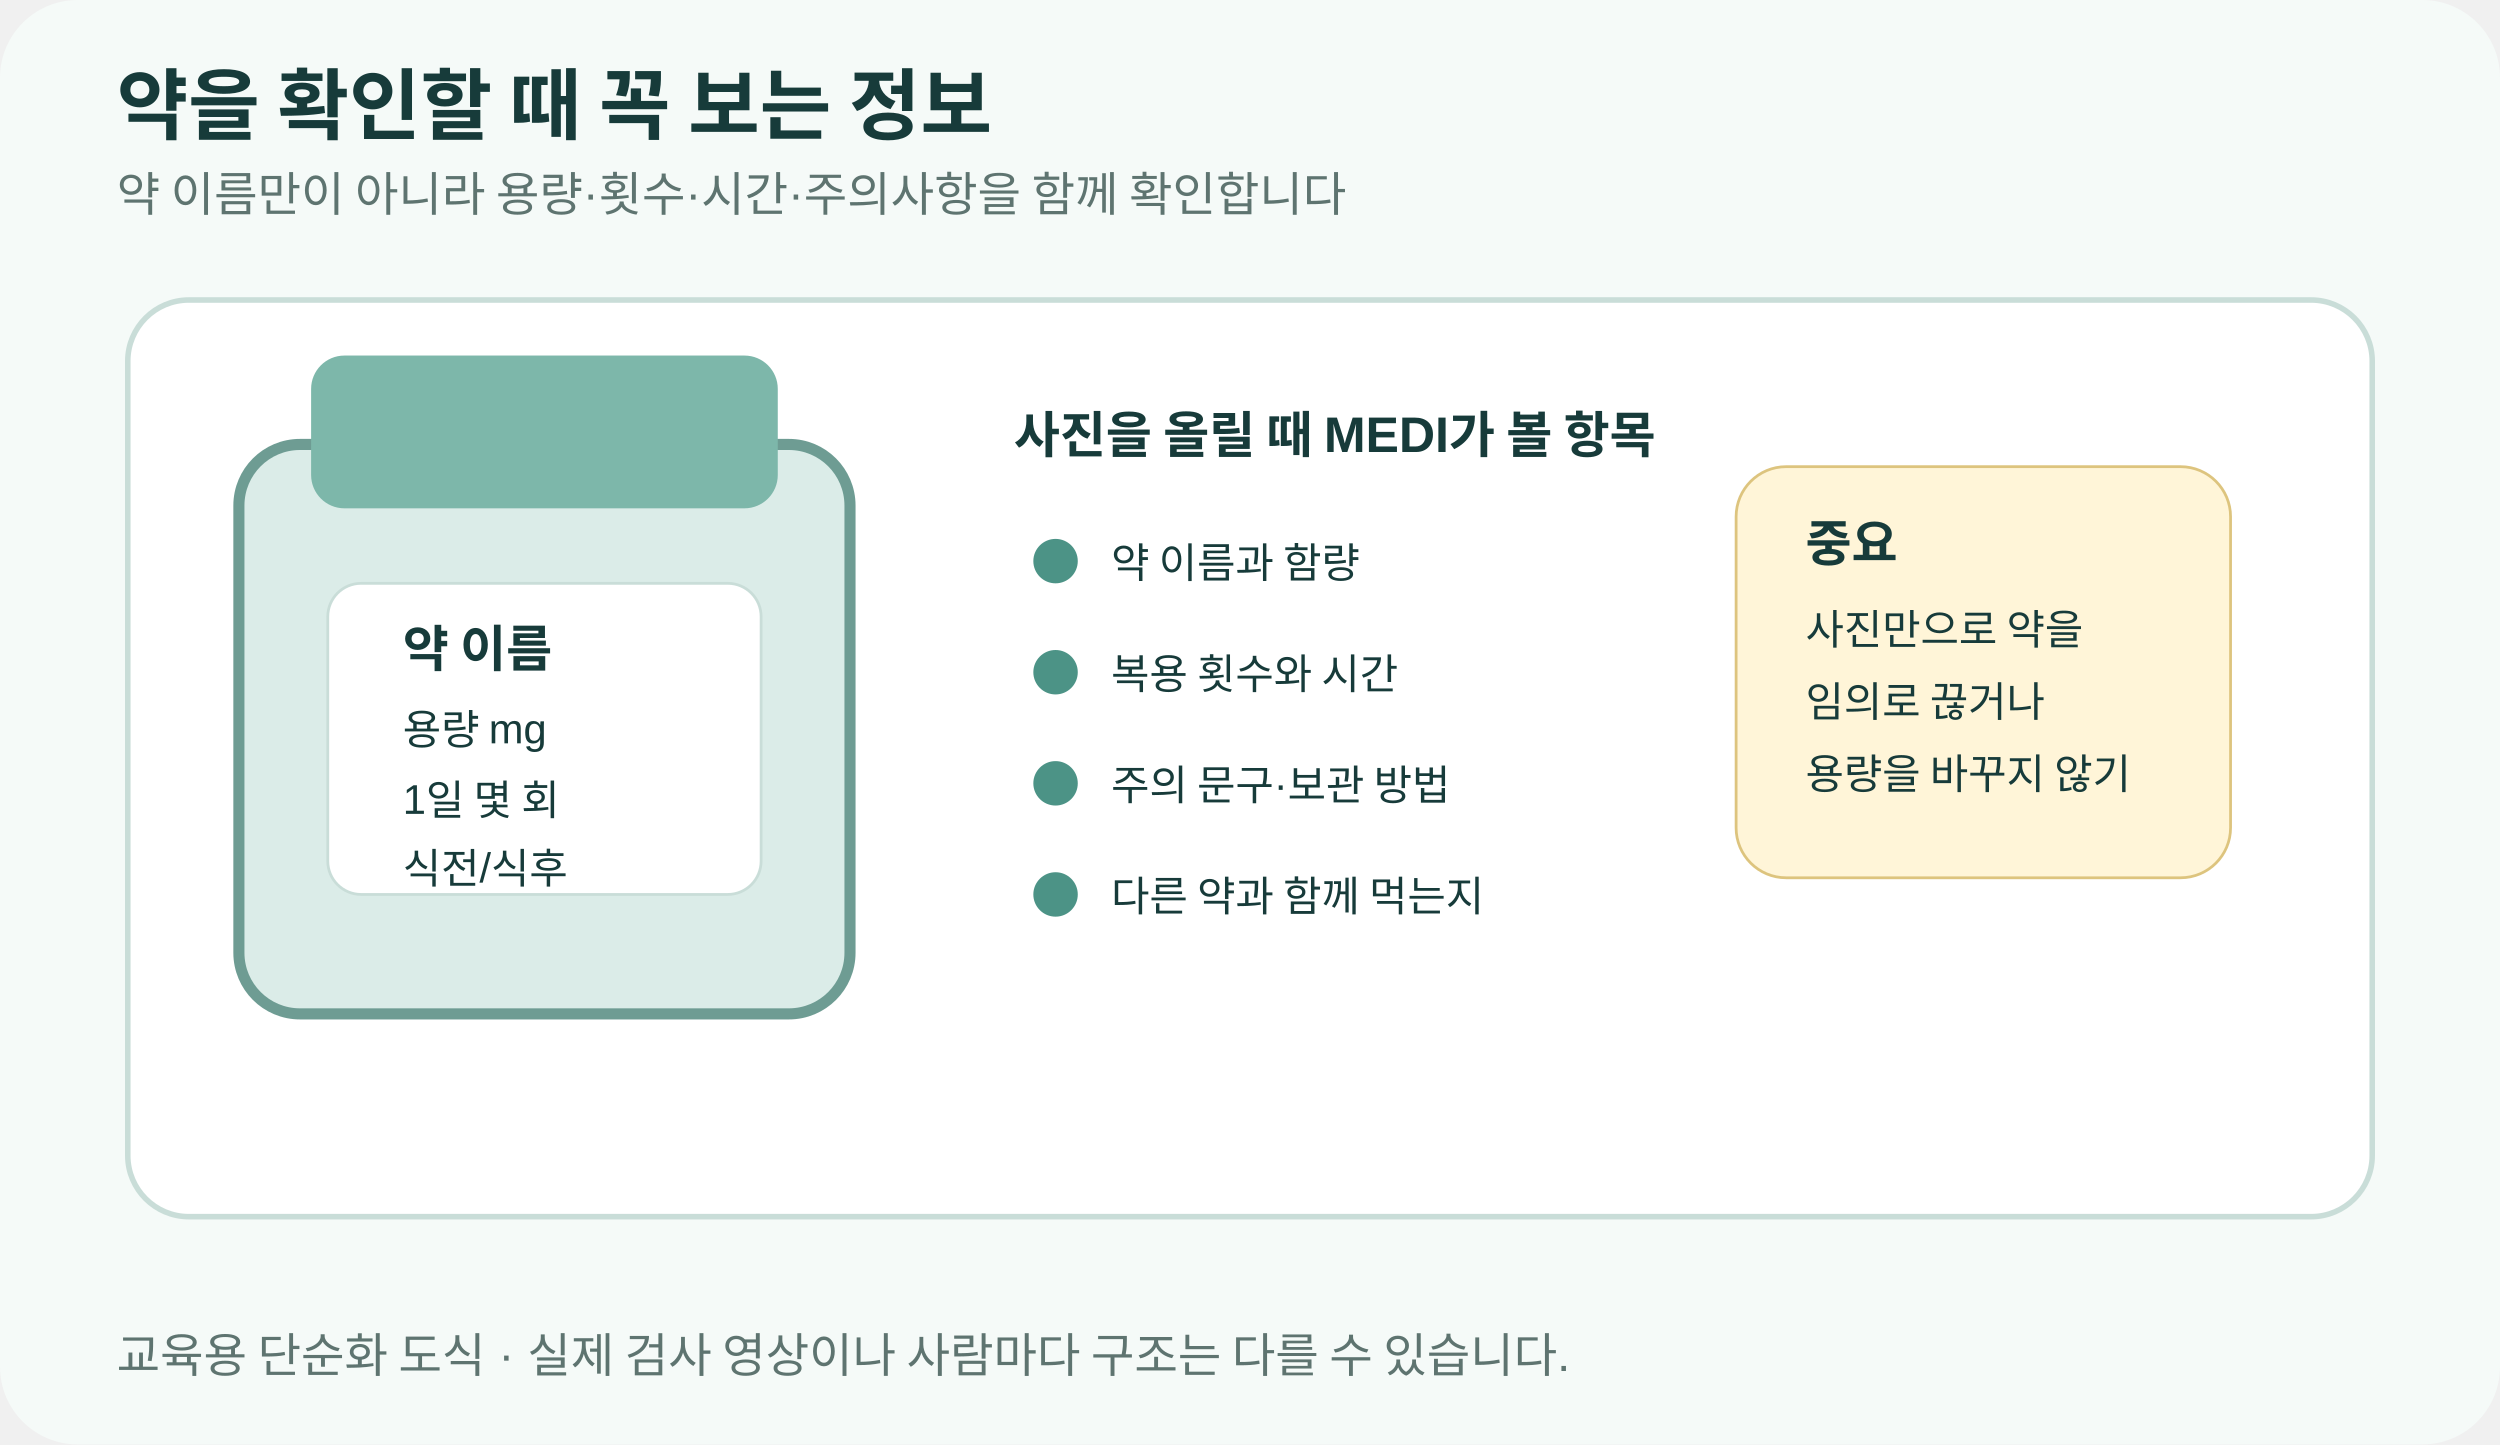
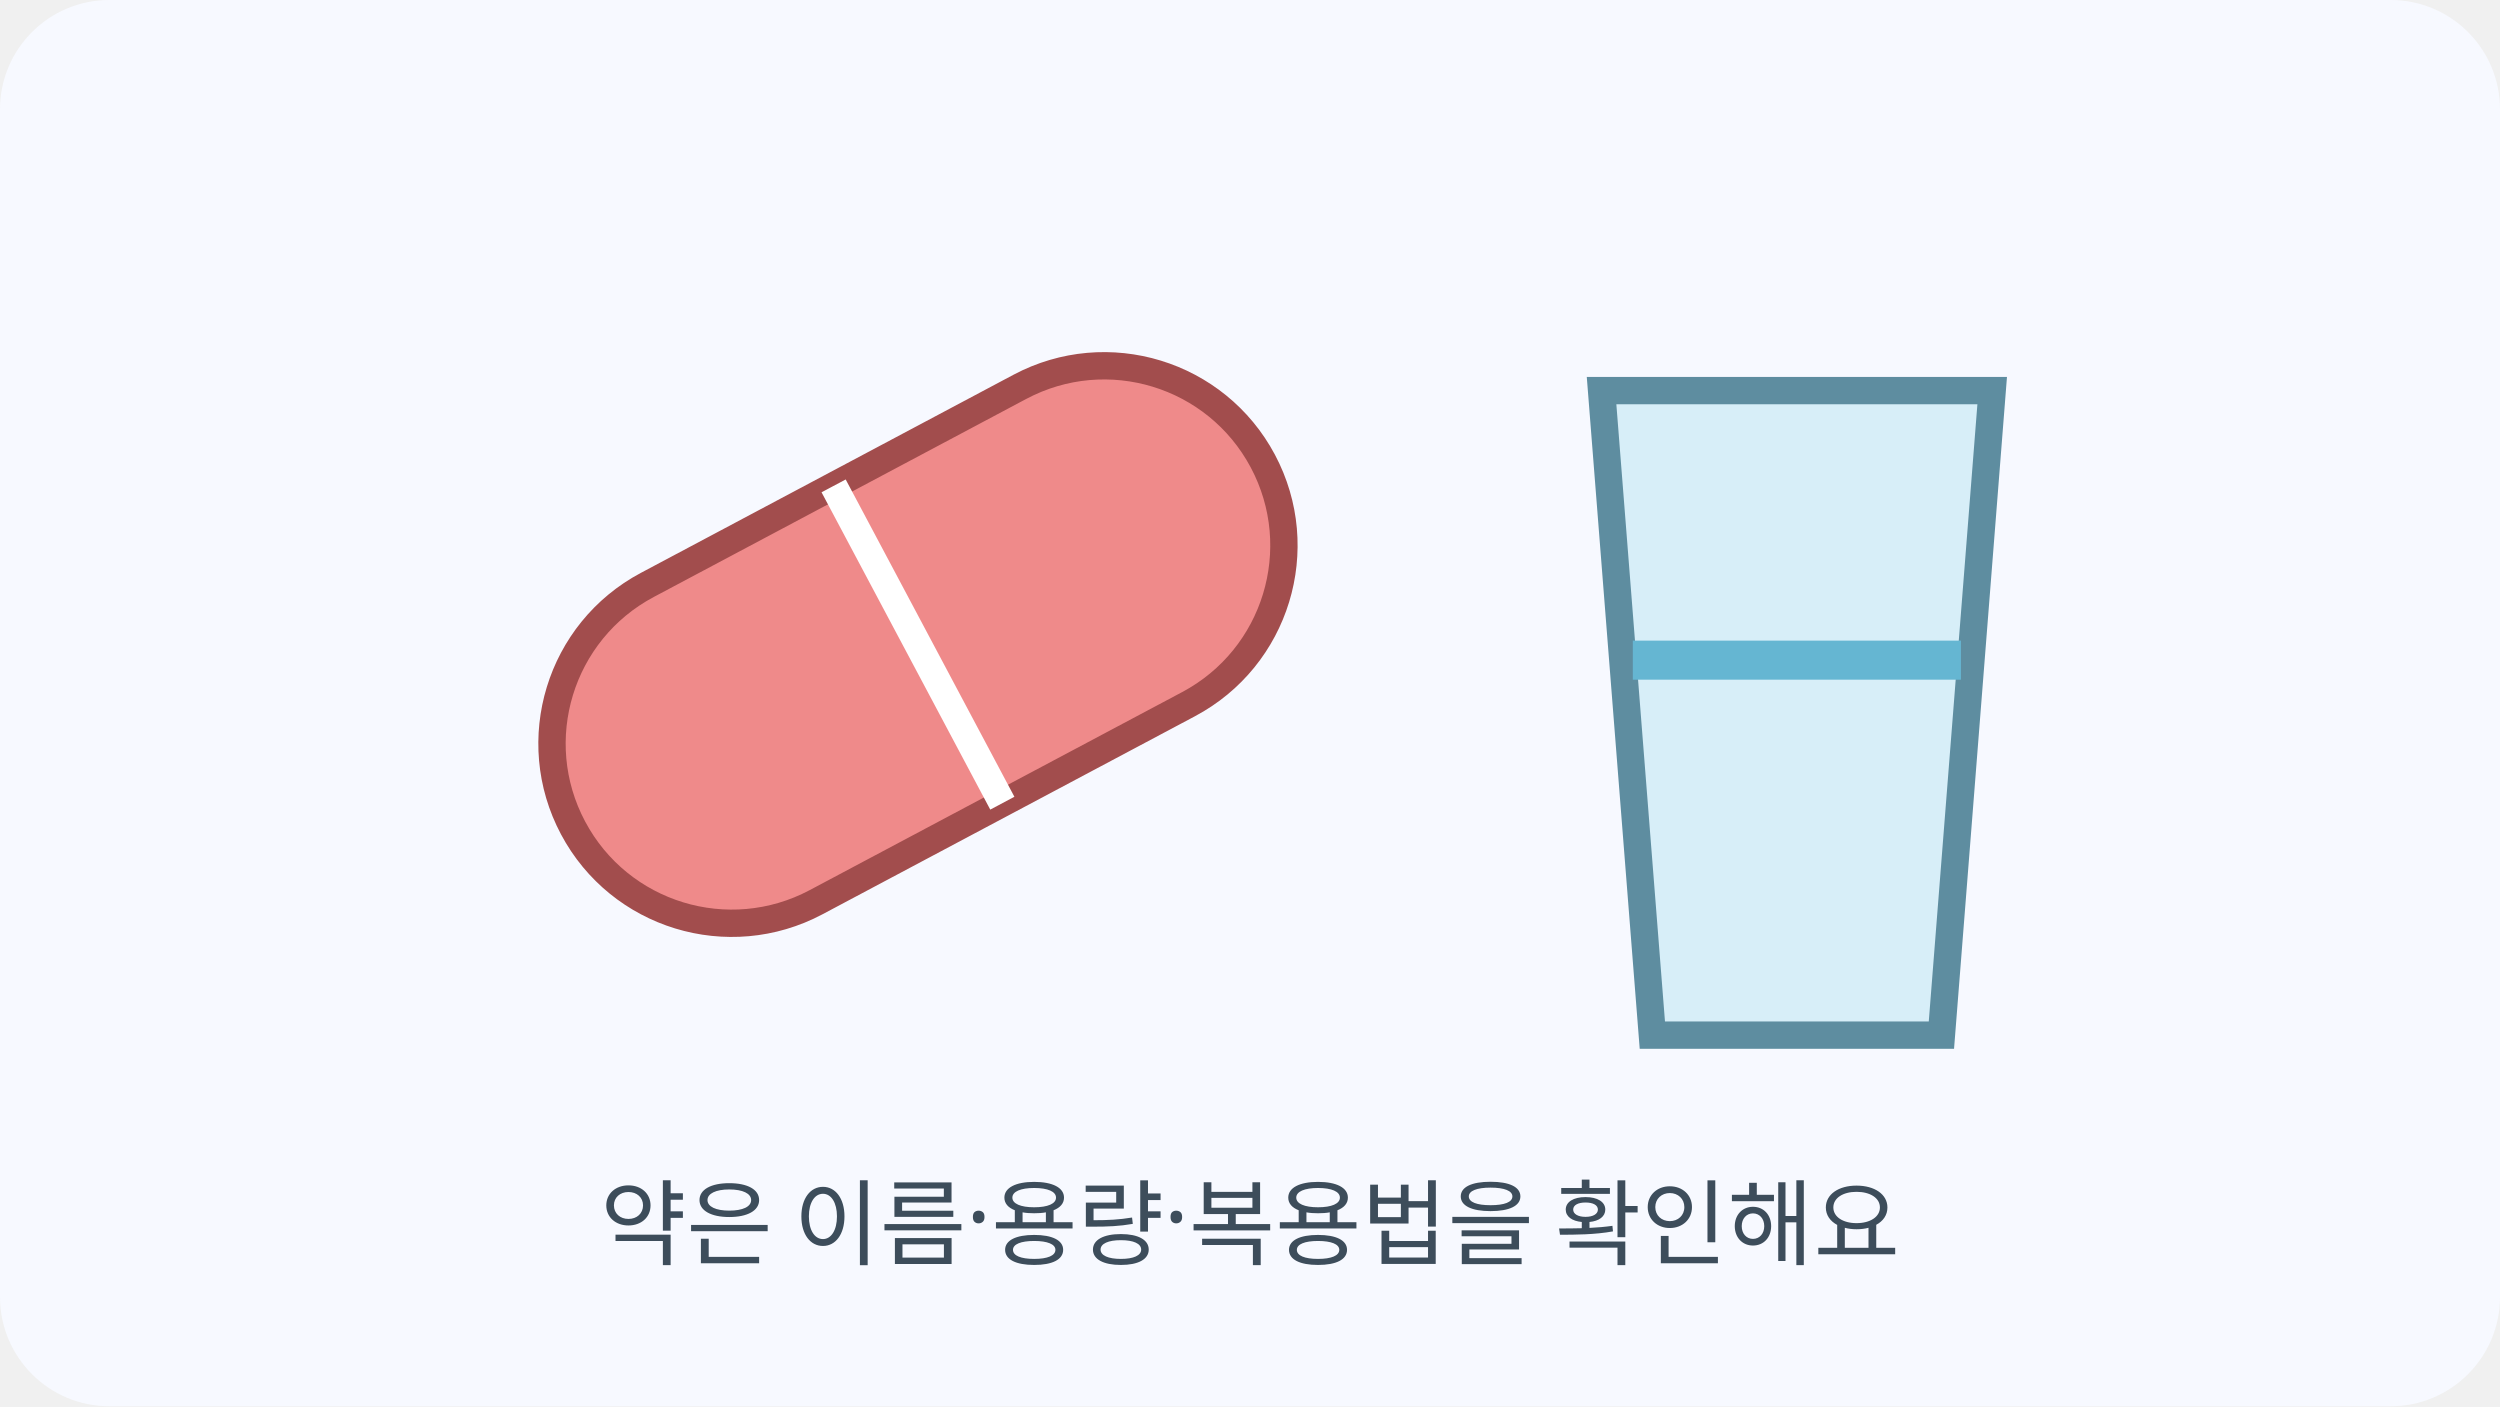
- <svg xmlns="http://www.w3.org/2000/svg" viewBox="0 0 900 520" role="img">
-   <rect width="900" height="520" rx="28" fill="#f5faf8" />
-   <style>text{font-family:Arial,"Noto Sans KR",sans-serif;fill:#173b3a}.t{font-size:28px;font-weight:700}.s{font-size:17px;fill:#5e7470}.l{font-size:18px;font-weight:700}.m{font-size:15px}.box{fill:#fff;stroke:#c9ddd8;stroke-width:2}.line{stroke:#5a7772;stroke-width:2;fill:none}.arrow{stroke:#2f7d73;stroke-width:4;fill:none;marker-end:url(#a)}.bone{fill:#f4dfb9;stroke:#9c7649;stroke-width:4}.cart{fill:#8fd3c7;stroke:#31796f;stroke-width:3}.soft{fill:#eaa49b;stroke:#9a5148;stroke-width:3}.organ{fill:#d97774;stroke:#8e4b49;stroke-width:4}.blue{fill:#8fc4df;stroke:#467a96;stroke-width:3}.green{fill:#9bd5c7;stroke:#3c7b70;stroke-width:3}.gold{fill:#f3c876;stroke:#9c7635;stroke-width:3}</style>
-   <defs>
-     <marker id="a" viewBox="0 0 10 10" refX="9" refY="5" markerWidth="7" markerHeight="7" orient="auto-start-reverse">
-       <path d="M0 0L10 5L0 10Z" fill="#2f7d73" />
-     </marker>
-   </defs>
-   <text x="42" y="48" class="t">약을 확인할 때 꼭 보는 정보</text>
-   <text x="42" y="76" class="s">약 이름만이 아니라 용량·횟수·시간·주의사항을 함께 확인합니다</text>
-   <rect x="46" y="108" width="808" height="330" rx="22" class="box" />
-   <rect x="86" y="160" width="220" height="205" rx="22" fill="#dbece8" stroke="#6e9c93" stroke-width="4" />
-   <rect x="112" y="128" width="168" height="55" rx="12" fill="#7db7aa" />
-   <rect x="118" y="210" width="156" height="112" rx="12" fill="#fff" stroke="#c9ddd8" />
-   <text x="145" y="240" class="l">약 이름</text>
-   <text x="145" y="268" class="m">용량 mg</text>
-   <text x="145" y="293" class="m">1일 몇 회</text>
-   <text x="145" y="318" class="m">식전/식후</text>
-   <text x="365" y="163" class="l">사진을 올릴 때 MEDI가 볼 항목</text>
-   <circle cx="380" cy="202" r="8" fill="#4c9386" />
-   <text x="400" y="208" class="m">약 이름과 함량</text>
-   <circle cx="380" cy="242" r="8" fill="#4c9386" />
-   <text x="400" y="248" class="m">복용 횟수와 시간</text>
-   <circle cx="380" cy="282" r="8" fill="#4c9386" />
-   <text x="400" y="288" class="m">주의 문구·보관 방법</text>
-   <circle cx="380" cy="322" r="8" fill="#4c9386" />
-   <text x="400" y="328" class="m">다른 약과 함께 먹는지</text>
-   <rect x="625" y="168" width="178" height="148" rx="18" fill="#fff5d8" stroke="#ddc47e" />
-   <text x="650" y="202" class="l">중요</text>
-   <text x="650" y="232" class="m">사진만으로 약을</text>
-   <text x="650" y="258" class="m">임의로 끊거나</text>
-   <text x="650" y="284" class="m">용량을 바꾸지 않기</text>
-   <text x="42" y="494" class="s">교육용 단순화 도식 · 실제 검사 영상이나 사람마다 구조는 다를 수 있습니다.</text>
+ <svg xmlns="http://www.w3.org/2000/svg" viewBox="0 0 640 360" role="img" aria-labelledby="t d">
+   <rect width="640" height="360" rx="28" fill="#f7f9ff" />
+   <g transform="rotate(-28 235 165)">
+     <rect x="135" y="119" width="200" height="92" rx="46" fill="#ef8a8a" stroke="#a24d4d" stroke-width="7" />
+     <path d="M235 119v92" stroke="#fff" stroke-width="7" />
+   </g>
+   <path d="M410 100h100l-13 165h-74z" fill="#d7eef8" stroke="#5e8da0" stroke-width="7" />
+   <path d="M418 169h84" stroke="#65b6d2" stroke-width="10" />
+   <text x="320" y="322" text-anchor="middle" font-family="sans-serif" font-size="24" fill="#3d4d5b">약은 이름·용량·복용법을 확인해요</text>
</svg>
